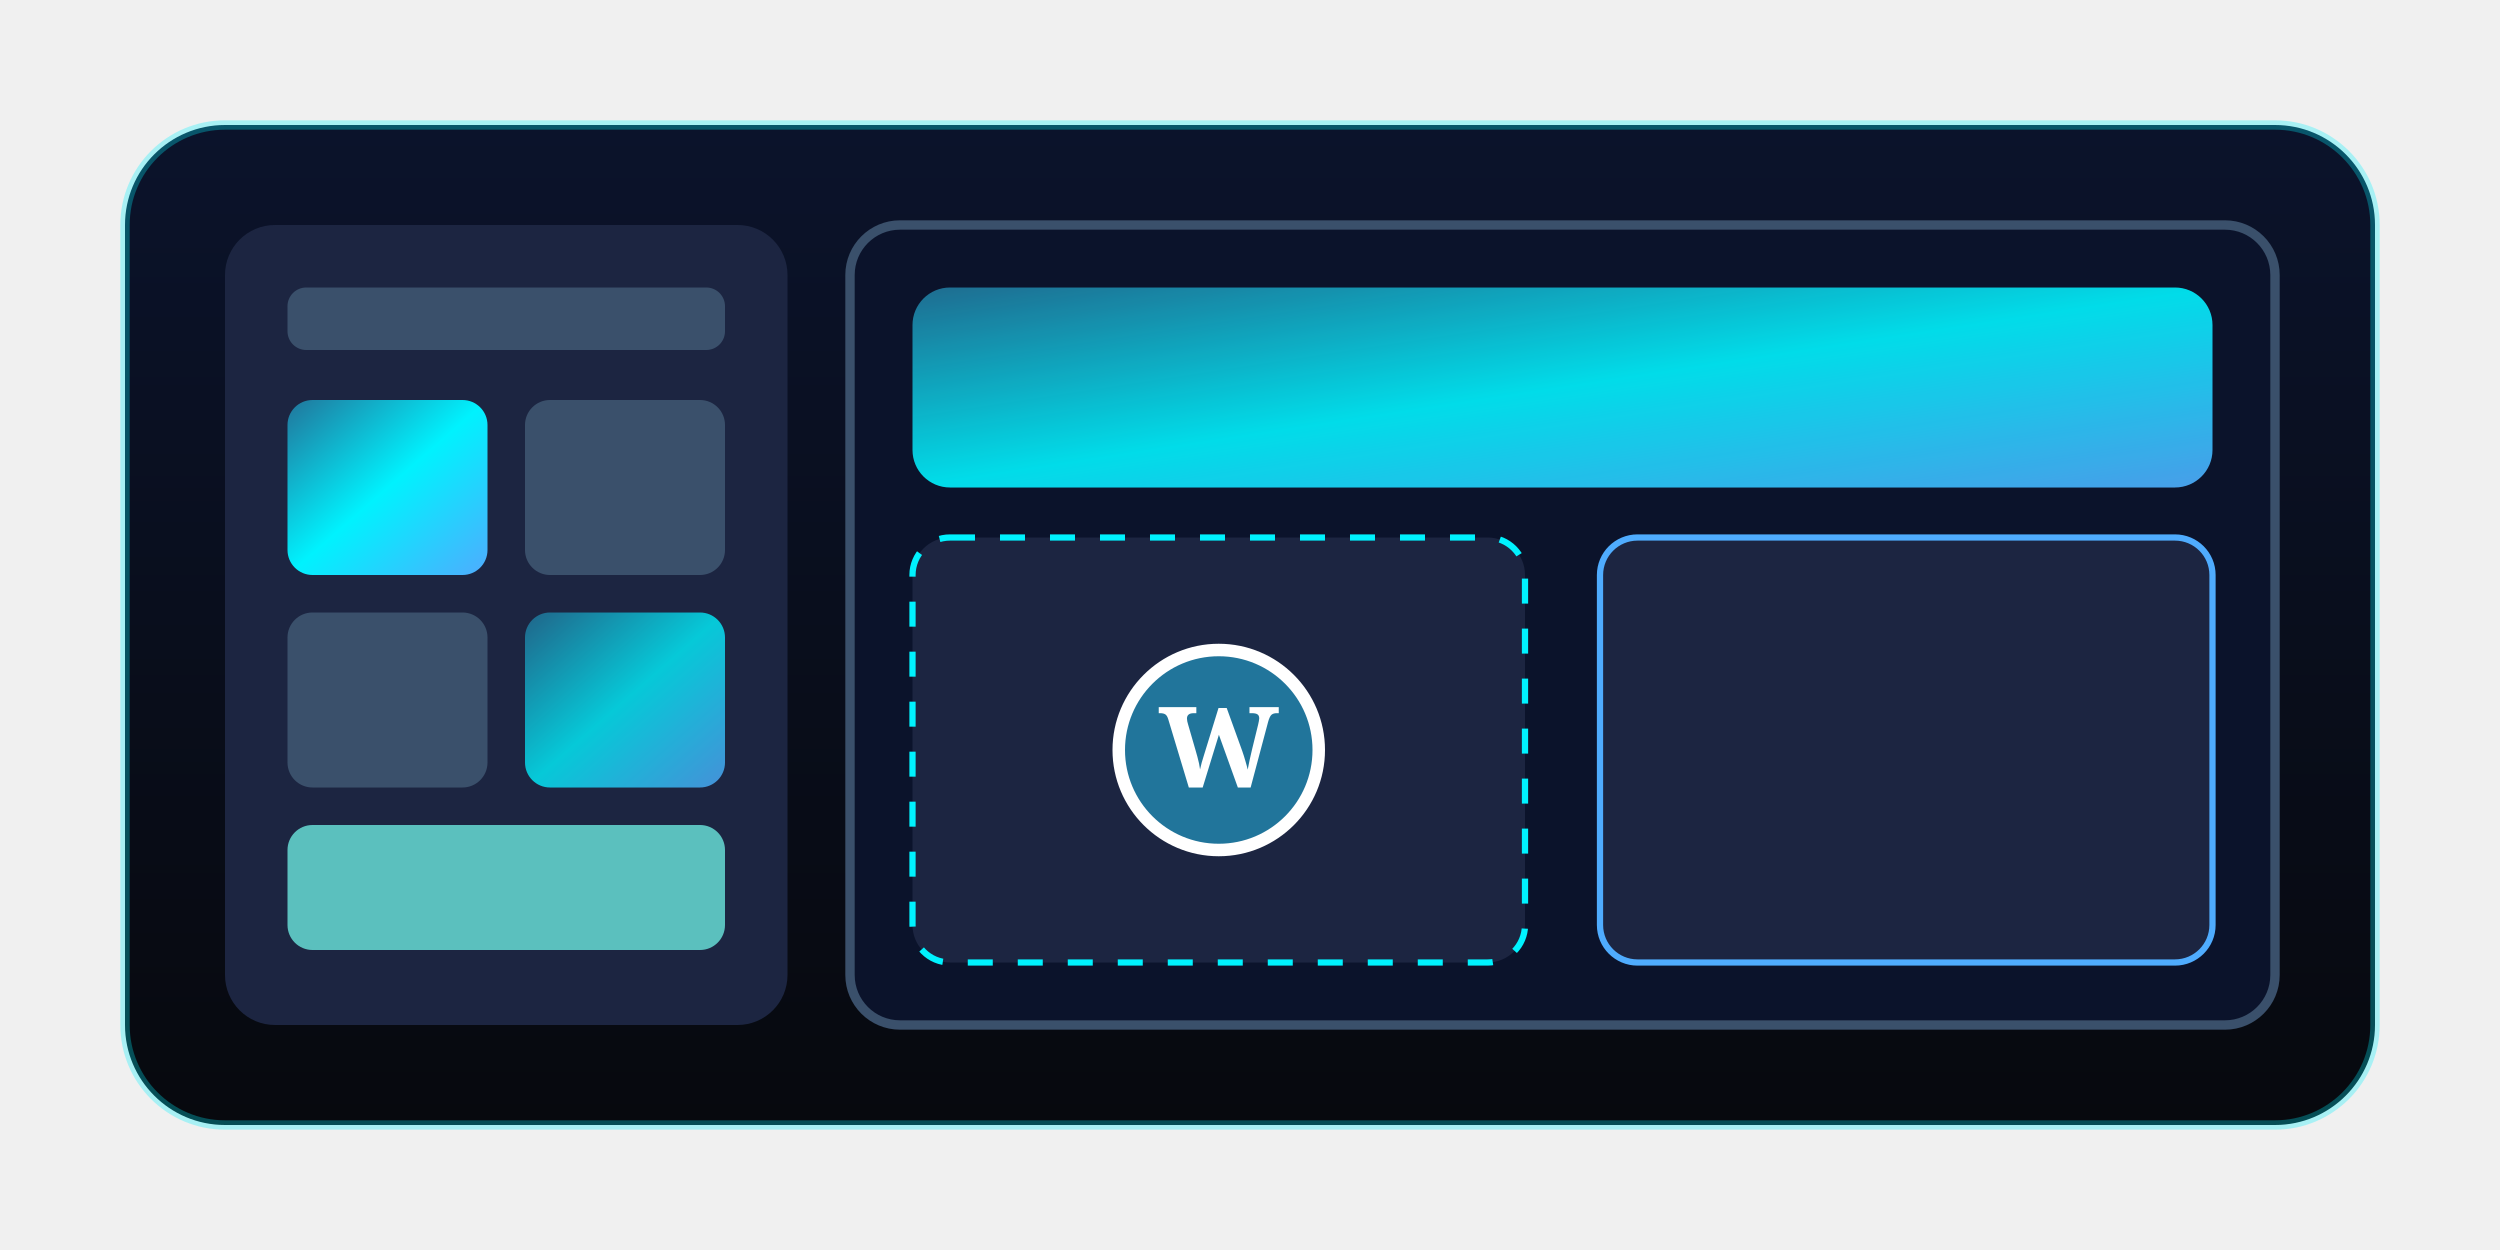
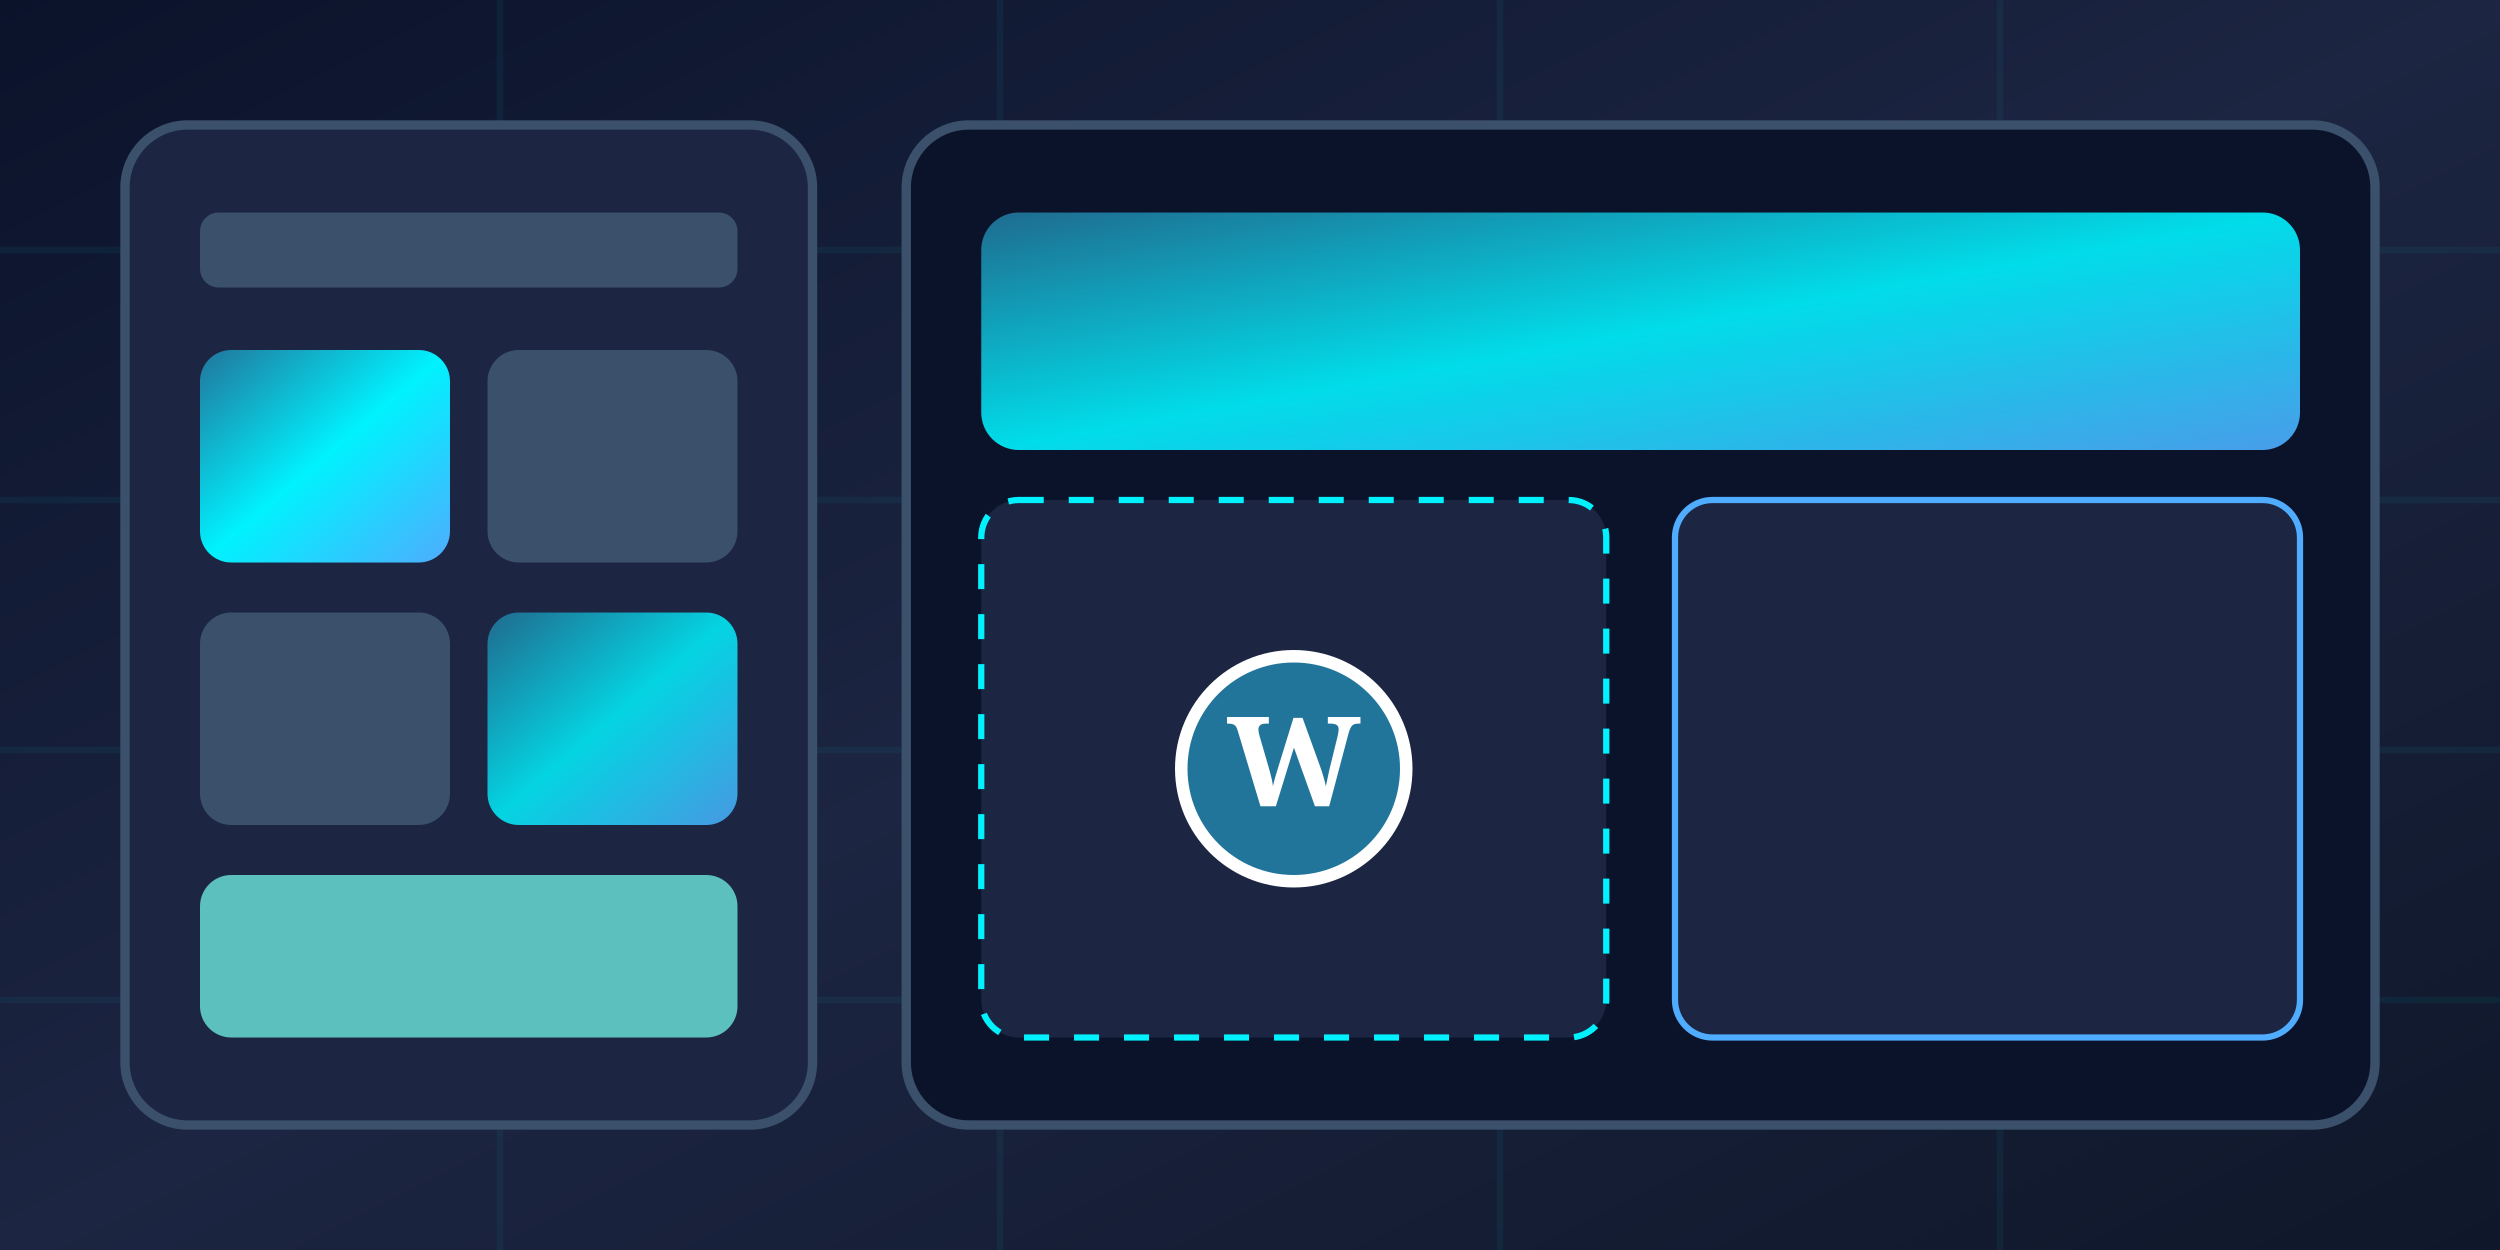
- <svg xmlns="http://www.w3.org/2000/svg" viewBox="0 0 400 200" width="100%" height="100%">
+ <svg xmlns="http://www.w3.org/2000/svg" viewBox="0 0 400 200" width="100%" height="100%" preserveAspectRatio="xMidYMid slice">
  <defs>
    <linearGradient id="builderGrad" x1="0%" y1="0%" x2="100%" y2="100%">
      <stop offset="0%" stop-color="#21759B" />
      <stop offset="50%" stop-color="#00F2FE" />
      <stop offset="100%" stop-color="#4FACFE" />
    </linearGradient>
-     <linearGradient id="bgBuilder" x1="0%" y1="0%" x2="0%" y2="100%">
+     <linearGradient id="bgBuilder" x1="0%" y1="0%" x2="100%" y2="100%">
      <stop offset="0%" stop-color="#0B132B" />
-       <stop offset="100%" stop-color="#07090E" />
+       <stop offset="50%" stop-color="#1C2541" />
+       <stop offset="100%" stop-color="#0F172A" />
    </linearGradient>
  </defs>
-   <rect x="20" y="20" width="360" height="160" rx="16" fill="url(#bgBuilder)" stroke="#00F2FE" stroke-opacity="0.3" stroke-width="1.5" />
-   <rect x="36" y="36" width="90" height="128" rx="8" fill="#1C2541" />
-   <rect x="46" y="46" width="70" height="10" rx="3" fill="#3A506B" />
-   <rect x="46" y="64" width="32" height="28" rx="4" fill="url(#builderGrad)" />
-   <rect x="84" y="64" width="32" height="28" rx="4" fill="#3A506B" />
-   <rect x="46" y="98" width="32" height="28" rx="4" fill="#3A506B" />
-   <rect x="84" y="98" width="32" height="28" rx="4" fill="url(#builderGrad)" opacity="0.8" />
-   <rect x="46" y="132" width="70" height="20" rx="4" fill="#5BC0BE" />
-   <rect x="136" y="36" width="228" height="128" rx="8" fill="#0B132B" stroke="#3A506B" stroke-width="1.5" />
-   <rect x="146" y="46" width="208" height="32" rx="6" fill="url(#builderGrad)" opacity="0.9" />
-   <rect x="146" y="86" width="98" height="68" rx="6" fill="#1C2541" stroke="#00F2FE" stroke-width="1" stroke-dasharray="4,4" />
-   <rect x="256" y="86" width="98" height="68" rx="6" fill="#1C2541" stroke="#4FACFE" stroke-width="1" />
-   <g transform="translate(195, 120)">
-     <circle cx="0" cy="0" r="16" fill="#21759B" stroke="#FFFFFF" stroke-width="2" />
-     <text x="0" y="6" font-family="Georgia, serif" font-weight="bold" font-size="18" fill="#FFFFFF" text-anchor="middle">W</text>
+   <rect x="0" y="0" width="400" height="200" fill="url(#bgBuilder)" />
+   <path d="M 0 40 L 400 40 M 0 80 L 400 80 M 0 120 L 400 120 M 0 160 L 400 160 M 80 0 L 80 200 M 160 0 L 160 200 M 240 0 L 240 200 M 320 0 L 320 200" stroke="#00F2FE" stroke-opacity="0.05" stroke-width="1" />
+   <g transform="translate(20, 20)">
+     <rect x="0" y="0" width="110" height="160" rx="10" fill="#1C2541" stroke="#3A506B" stroke-width="1.5" />
+     <rect x="12" y="14" width="86" height="12" rx="3" fill="#3A506B" />
+     <rect x="12" y="36" width="40" height="34" rx="5" fill="url(#builderGrad)" />
+     <rect x="58" y="36" width="40" height="34" rx="5" fill="#3A506B" />
+     <rect x="12" y="78" width="40" height="34" rx="5" fill="#3A506B" />
+     <rect x="58" y="78" width="40" height="34" rx="5" fill="url(#builderGrad)" opacity="0.85" />
+     <rect x="12" y="120" width="86" height="26" rx="5" fill="#5BC0BE" />
+   </g>
+   <g transform="translate(145, 20)">
+     <rect x="0" y="0" width="235" height="160" rx="10" fill="#0B132B" stroke="#3A506B" stroke-width="1.5" />
+     <rect x="12" y="14" width="211" height="38" rx="6" fill="url(#builderGrad)" opacity="0.9" />
+     <rect x="12" y="60" width="100" height="86" rx="6" fill="#1C2541" stroke="#00F2FE" stroke-width="1" stroke-dasharray="4,4" />
+     <rect x="123" y="60" width="100" height="86" rx="6" fill="#1C2541" stroke="#4FACFE" stroke-width="1" />
+     <g transform="translate(62, 103)">
+       <circle cx="0" cy="0" r="18" fill="#21759B" stroke="#FFFFFF" stroke-width="2" />
+       <text x="0" y="6" font-family="Georgia, serif" font-weight="bold" font-size="20" fill="#FFFFFF" text-anchor="middle">W</text>
+     </g>
  </g>
</svg>
